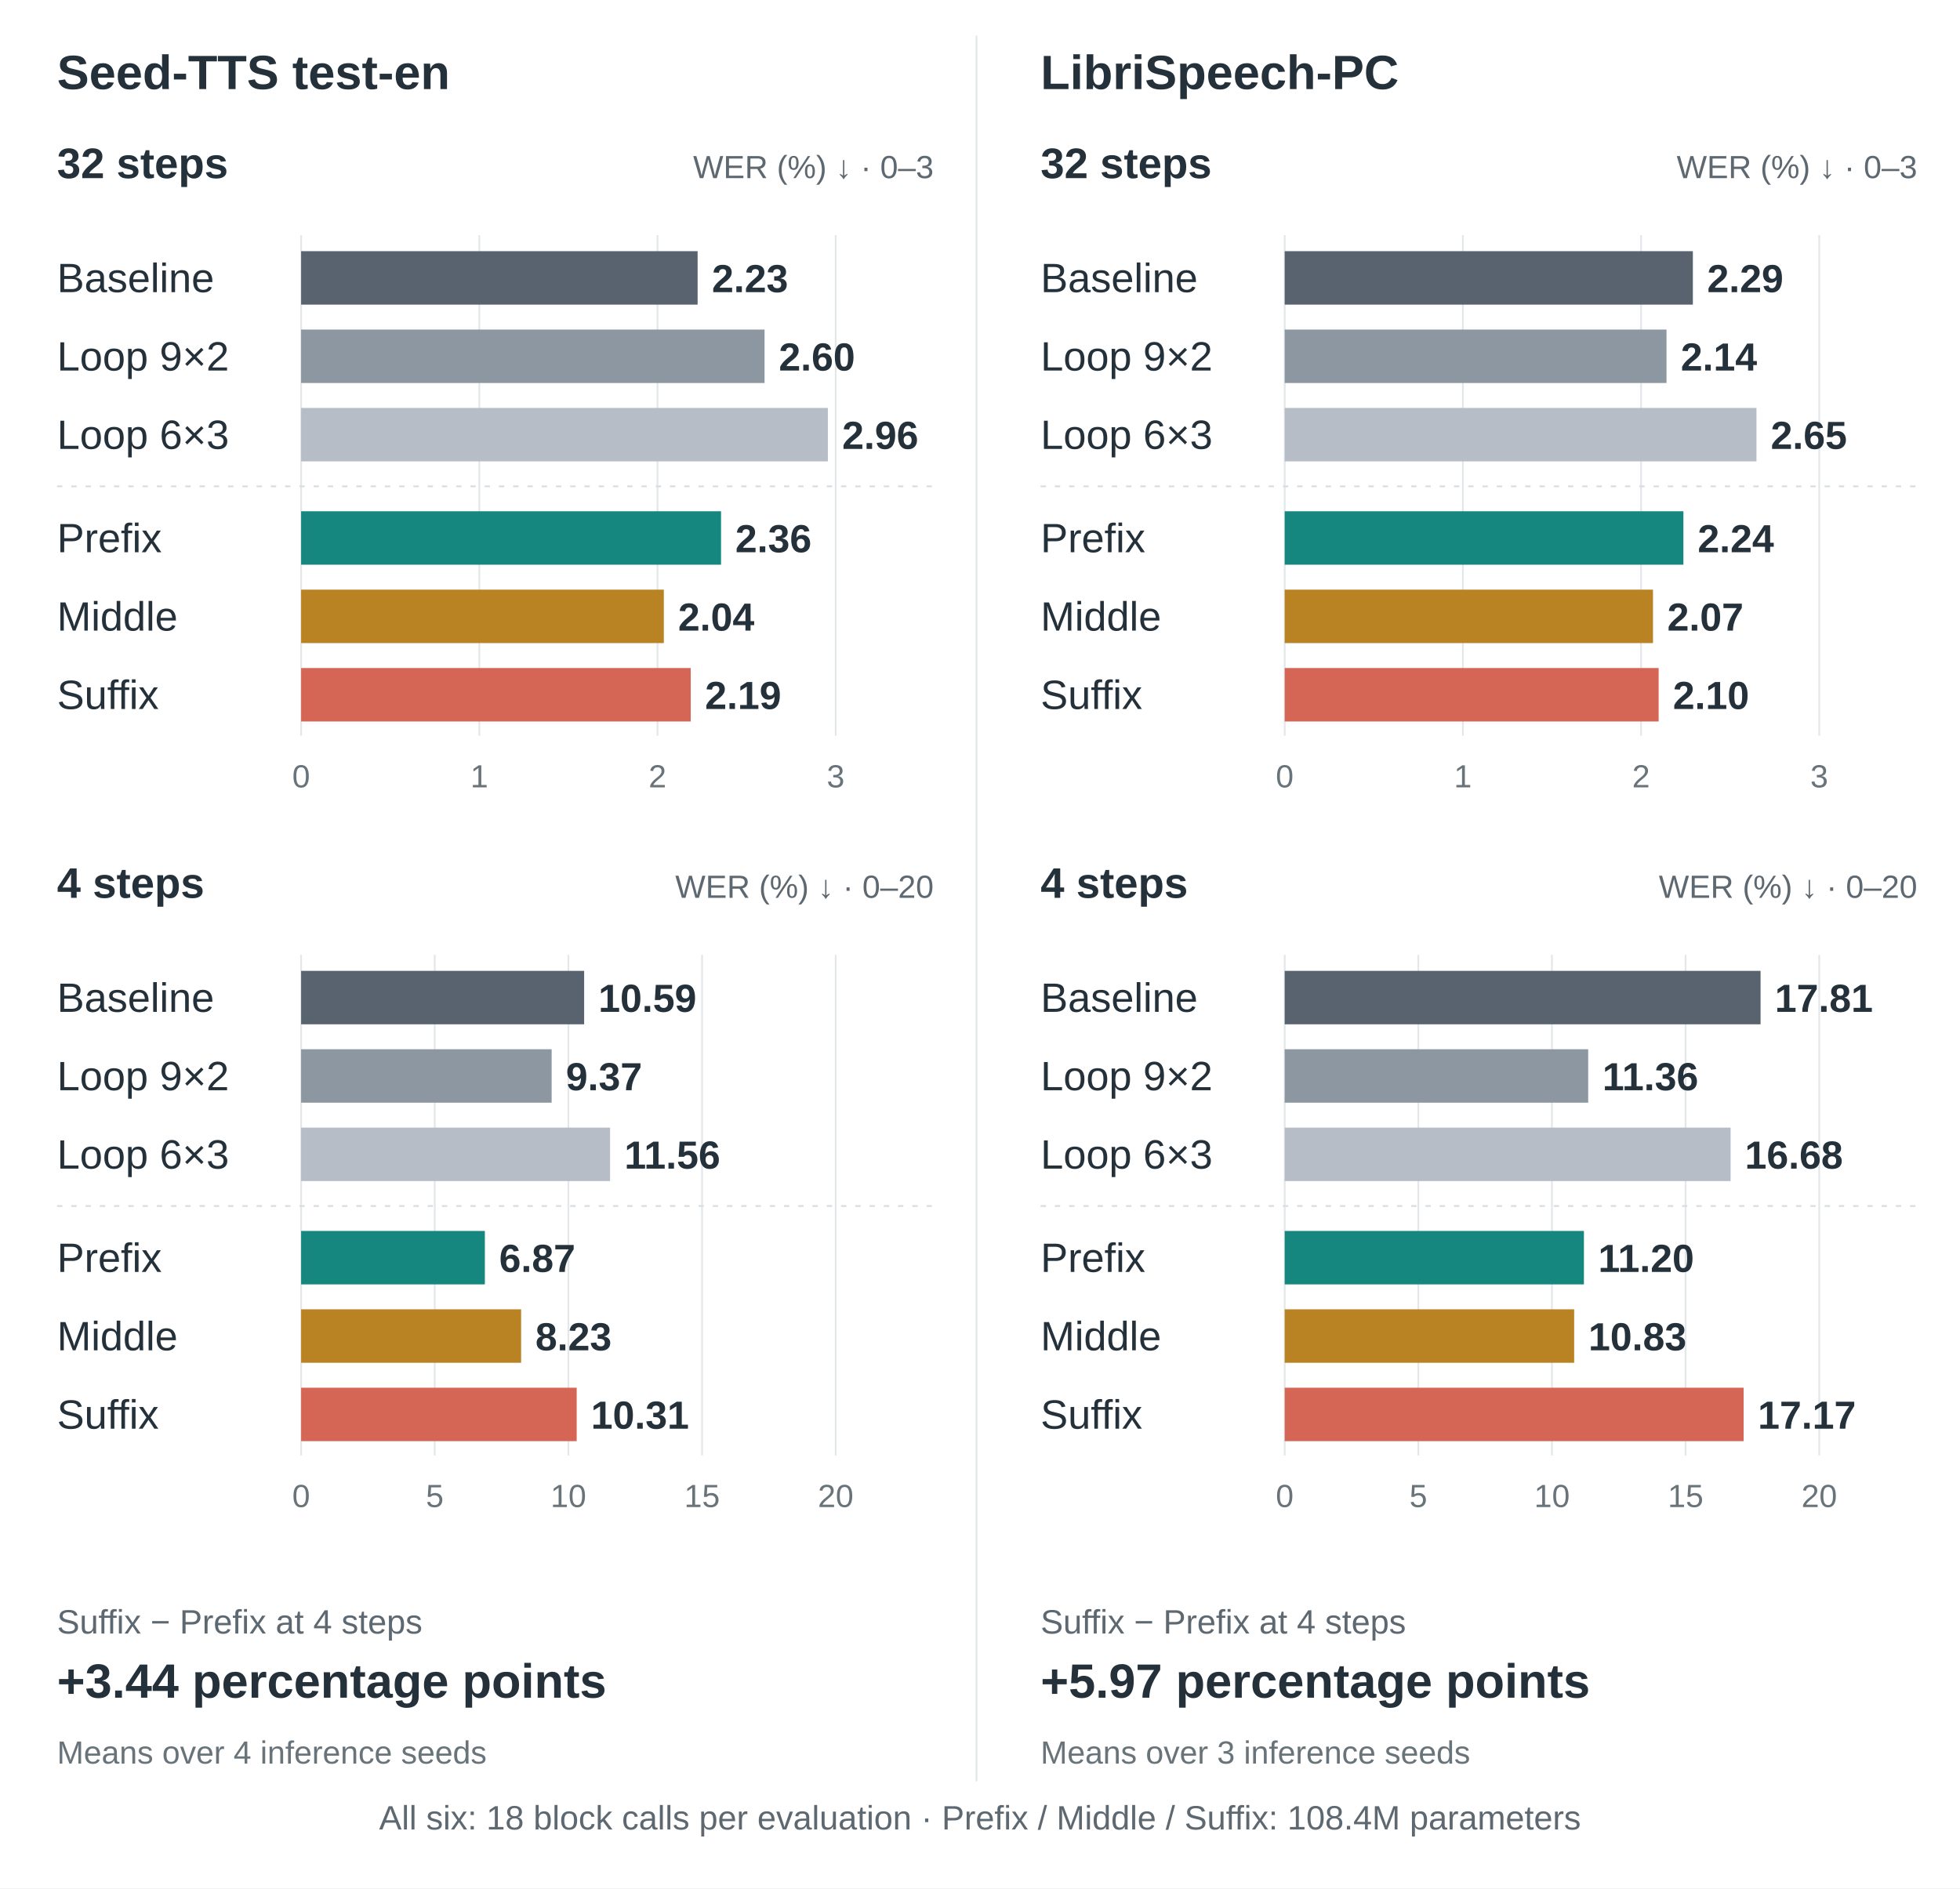
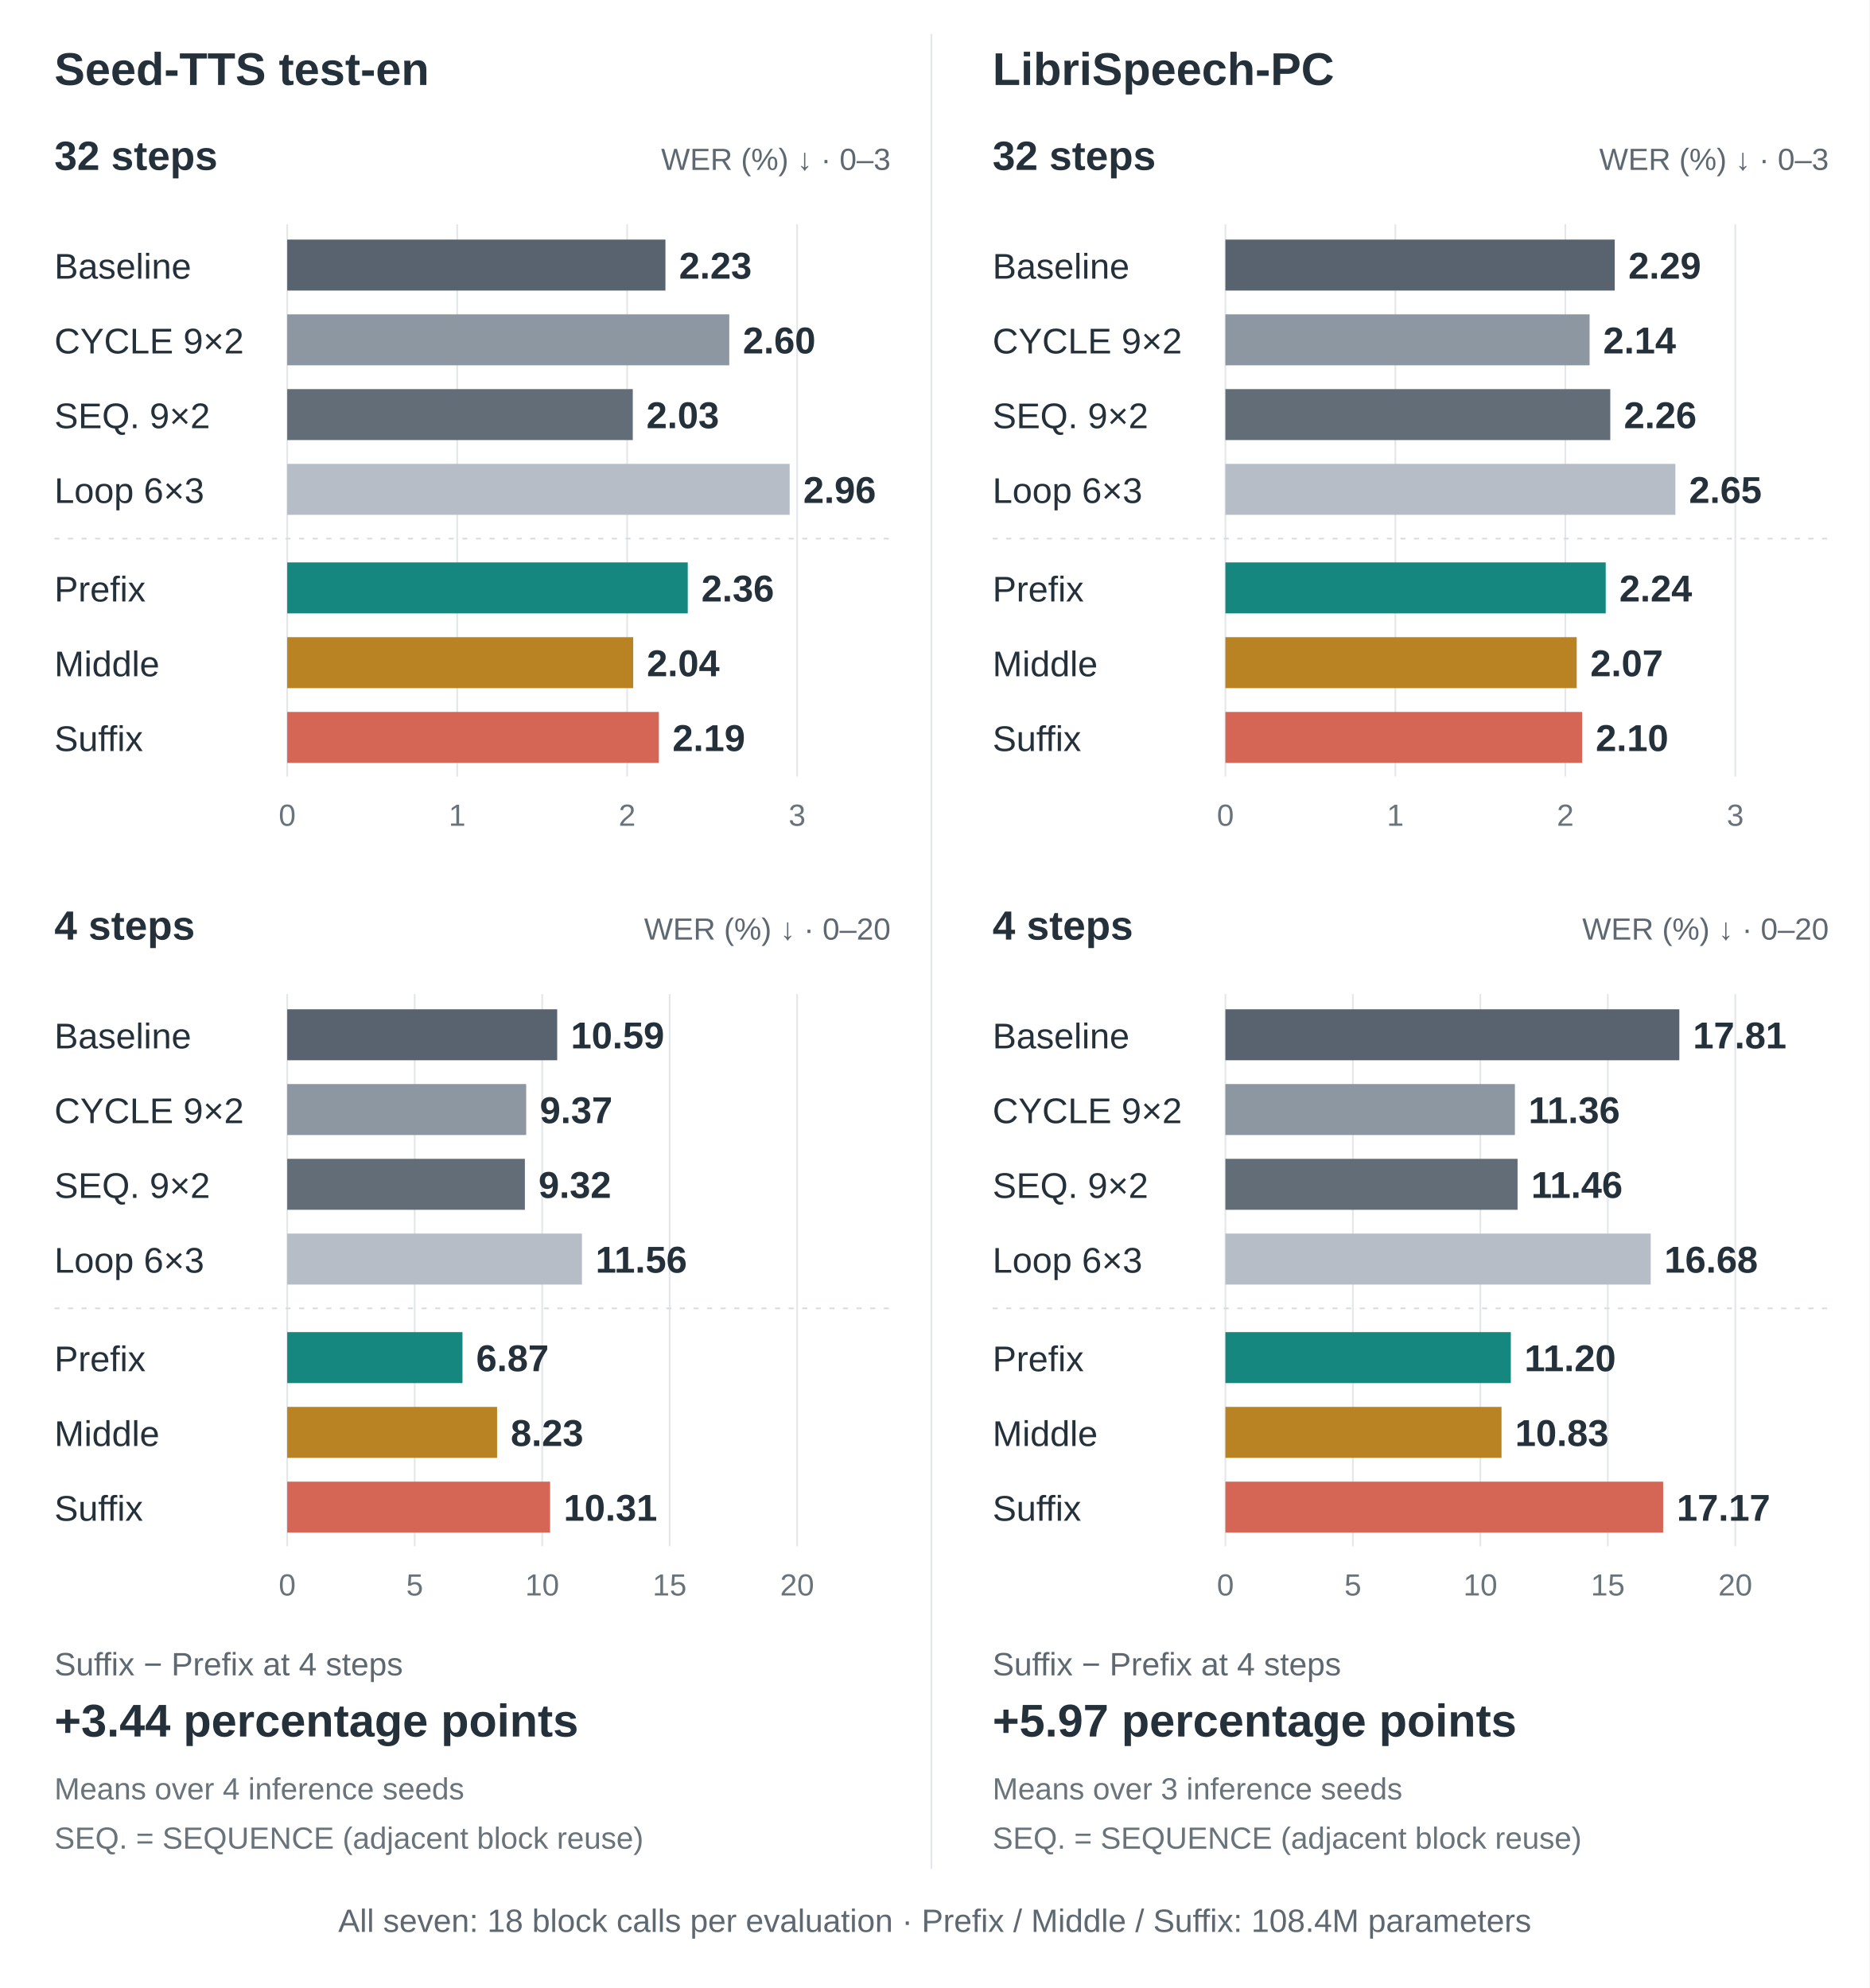
- <svg xmlns="http://www.w3.org/2000/svg" width="1100" height="1060" viewBox="0 0 1100 1060" role="img" aria-labelledby="title desc">
+ <svg xmlns="http://www.w3.org/2000/svg" width="1100" height="1170" viewBox="0 0 1100 1170" role="img" aria-labelledby="title desc">
  <style>text {font-family: Arial, Helvetica, sans-serif; font-variant-numeric: tabular-nums;}</style>
-   <rect width="1100" height="1060" fill="white" />
+   <rect width="1100" height="1170" fill="white" />
  <g transform="translate(24,18)">
    <text x="8" y="32" font-size="27" font-weight="650" fill="#24313a" text-anchor="start">Seed-TTS test-en</text>
    <text x="8" y="82" font-size="24" font-weight="650" fill="#24313a" text-anchor="start">32 steps</text>
    <text x="500" y="82" font-size="18" font-weight="400" fill="#5e6871" text-anchor="end">WER (%) ↓ · 0–3</text>
-     <line x1="145.000" x2="145.000" y1="114" y2="395" stroke="#e3e7e9" stroke-width="1" />
-     <text x="145.0" y="424" font-size="18" font-weight="400" fill="#69737a" text-anchor="middle">0</text>
-     <line x1="245.000" x2="245.000" y1="114" y2="395" stroke="#e3e7e9" stroke-width="1" />
-     <text x="245.0" y="424" font-size="18" font-weight="400" fill="#69737a" text-anchor="middle">1</text>
-     <line x1="345.000" x2="345.000" y1="114" y2="395" stroke="#e3e7e9" stroke-width="1" />
-     <text x="345.0" y="424" font-size="18" font-weight="400" fill="#69737a" text-anchor="middle">2</text>
-     <line x1="445.000" x2="445.000" y1="114" y2="395" stroke="#e3e7e9" stroke-width="1" />
-     <text x="445.0" y="424" font-size="18" font-weight="400" fill="#69737a" text-anchor="middle">3</text>
+     <line x1="145.000" x2="145.000" y1="114" y2="439" stroke="#e3e7e9" stroke-width="1" />
+     <text x="145.0" y="468" font-size="18" font-weight="400" fill="#69737a" text-anchor="middle">0</text>
+     <line x1="245.000" x2="245.000" y1="114" y2="439" stroke="#e3e7e9" stroke-width="1" />
+     <text x="245.0" y="468" font-size="18" font-weight="400" fill="#69737a" text-anchor="middle">1</text>
+     <line x1="345.000" x2="345.000" y1="114" y2="439" stroke="#e3e7e9" stroke-width="1" />
+     <text x="345.0" y="468" font-size="18" font-weight="400" fill="#69737a" text-anchor="middle">2</text>
+     <line x1="445.000" x2="445.000" y1="114" y2="439" stroke="#e3e7e9" stroke-width="1" />
+     <text x="445.0" y="468" font-size="18" font-weight="400" fill="#69737a" text-anchor="middle">3</text>
    <g data-dataset="seedtts" data-steps="32" data-model="baseline" data-metric="wer">
-       <text x="8" y="146" font-size="23" font-weight="400" fill="#24313a" text-anchor="start">Baseline</text>
+       <text x="8" y="146" font-size="21" font-weight="400" fill="#24313a" text-anchor="start">Baseline</text>
      <rect x="145" y="123" width="222.522" height="30" fill="#59636f" />
      <text x="375.522" y="146" font-size="22" font-weight="600" fill="#24313a" text-anchor="start">2.23</text>
    </g>
    <g data-dataset="seedtts" data-steps="32" data-model="full2" data-metric="wer">
-       <text x="8" y="190" font-size="23" font-weight="400" fill="#24313a" text-anchor="start">Loop 9×2</text>
+       <text x="8" y="190" font-size="21" font-weight="400" fill="#24313a" text-anchor="start">CYCLE 9×2</text>
      <rect x="145" y="167" width="260.085" height="30" fill="#8d97a1" />
      <text x="413.085" y="190" font-size="22" font-weight="600" fill="#24313a" text-anchor="start">2.60</text>
    </g>
+     <g data-dataset="seedtts" data-steps="32" data-model="sequence" data-metric="wer">
+       <text x="8" y="234" font-size="21" font-weight="400" fill="#24313a" text-anchor="start">SEQ. 9×2</text>
+       <rect x="145" y="211" width="203.316" height="30" fill="#636d77" />
+       <text x="356.316" y="234" font-size="22" font-weight="600" fill="#24313a" text-anchor="start">2.03</text>
+     </g>
    <g data-dataset="seedtts" data-steps="32" data-model="full3" data-metric="wer">
-       <text x="8" y="234" font-size="23" font-weight="400" fill="#24313a" text-anchor="start">Loop 6×3</text>
-       <rect x="145" y="211" width="295.618" height="30" fill="#b6bdc6" />
-       <text x="448.618" y="234" font-size="22" font-weight="600" fill="#24313a" text-anchor="start">2.96</text>
+       <text x="8" y="278" font-size="21" font-weight="400" fill="#24313a" text-anchor="start">Loop 6×3</text>
+       <rect x="145" y="255" width="295.618" height="30" fill="#b6bdc6" />
+       <text x="448.618" y="278" font-size="22" font-weight="600" fill="#24313a" text-anchor="start">2.96</text>
    </g>
    <g data-dataset="seedtts" data-steps="32" data-model="prefix" data-metric="wer">
-       <text x="8" y="292" font-size="23" font-weight="400" fill="#24313a" text-anchor="start">Prefix</text>
-       <rect x="145" y="269" width="235.659" height="30" fill="#15877f" />
-       <text x="388.659" y="292" font-size="22" font-weight="600" fill="#24313a" text-anchor="start">2.36</text>
+       <text x="8" y="336" font-size="21" font-weight="400" fill="#24313a" text-anchor="start">Prefix</text>
+       <rect x="145" y="313" width="235.659" height="30" fill="#15877f" />
+       <text x="388.659" y="336" font-size="22" font-weight="600" fill="#24313a" text-anchor="start">2.36</text>
    </g>
    <g data-dataset="seedtts" data-steps="32" data-model="middle" data-metric="wer">
-       <text x="8" y="336" font-size="23" font-weight="400" fill="#24313a" text-anchor="start">Middle</text>
-       <rect x="145" y="313" width="203.560" height="30" fill="#b98223" />
-       <text x="356.56" y="336" font-size="22" font-weight="600" fill="#24313a" text-anchor="start">2.04</text>
+       <text x="8" y="380" font-size="21" font-weight="400" fill="#24313a" text-anchor="start">Middle</text>
+       <rect x="145" y="357" width="203.560" height="30" fill="#b98223" />
+       <text x="356.56" y="380" font-size="22" font-weight="600" fill="#24313a" text-anchor="start">2.04</text>
    </g>
    <g data-dataset="seedtts" data-steps="32" data-model="suffix" data-metric="wer">
-       <text x="8" y="380" font-size="23" font-weight="400" fill="#24313a" text-anchor="start">Suffix</text>
-       <rect x="145" y="357" width="218.656" height="30" fill="#d56655" />
-       <text x="371.656" y="380" font-size="22" font-weight="600" fill="#24313a" text-anchor="start">2.19</text>
-     </g>
-     <line x1="8" x2="500" y1="255" y2="255" stroke="#d7dde1" stroke-width="1" stroke-dasharray="3 5" />
-     <text x="8" y="486" font-size="24" font-weight="650" fill="#24313a" text-anchor="start">4 steps</text>
-     <text x="500" y="486" font-size="18" font-weight="400" fill="#5e6871" text-anchor="end">WER (%) ↓ · 0–20</text>
-     <line x1="145.000" x2="145.000" y1="518" y2="799" stroke="#e3e7e9" stroke-width="1" />
-     <text x="145.0" y="828" font-size="18" font-weight="400" fill="#69737a" text-anchor="middle">0</text>
-     <line x1="220.000" x2="220.000" y1="518" y2="799" stroke="#e3e7e9" stroke-width="1" />
-     <text x="220.0" y="828" font-size="18" font-weight="400" fill="#69737a" text-anchor="middle">5</text>
-     <line x1="295.000" x2="295.000" y1="518" y2="799" stroke="#e3e7e9" stroke-width="1" />
-     <text x="295.0" y="828" font-size="18" font-weight="400" fill="#69737a" text-anchor="middle">10</text>
-     <line x1="370.000" x2="370.000" y1="518" y2="799" stroke="#e3e7e9" stroke-width="1" />
-     <text x="370.0" y="828" font-size="18" font-weight="400" fill="#69737a" text-anchor="middle">15</text>
-     <line x1="445.000" x2="445.000" y1="518" y2="799" stroke="#e3e7e9" stroke-width="1" />
-     <text x="445.0" y="828" font-size="18" font-weight="400" fill="#69737a" text-anchor="middle">20</text>
+       <text x="8" y="424" font-size="21" font-weight="400" fill="#24313a" text-anchor="start">Suffix</text>
+       <rect x="145" y="401" width="218.656" height="30" fill="#d56655" />
+       <text x="371.656" y="424" font-size="22" font-weight="600" fill="#24313a" text-anchor="start">2.19</text>
+     </g>
+     <line x1="8" x2="500" y1="299" y2="299" stroke="#d7dde1" stroke-width="1" stroke-dasharray="3 5" />
+     <text x="8" y="535" font-size="24" font-weight="650" fill="#24313a" text-anchor="start">4 steps</text>
+     <text x="500" y="535" font-size="18" font-weight="400" fill="#5e6871" text-anchor="end">WER (%) ↓ · 0–20</text>
+     <line x1="145.000" x2="145.000" y1="567" y2="892" stroke="#e3e7e9" stroke-width="1" />
+     <text x="145.0" y="921" font-size="18" font-weight="400" fill="#69737a" text-anchor="middle">0</text>
+     <line x1="220.000" x2="220.000" y1="567" y2="892" stroke="#e3e7e9" stroke-width="1" />
+     <text x="220.0" y="921" font-size="18" font-weight="400" fill="#69737a" text-anchor="middle">5</text>
+     <line x1="295.000" x2="295.000" y1="567" y2="892" stroke="#e3e7e9" stroke-width="1" />
+     <text x="295.0" y="921" font-size="18" font-weight="400" fill="#69737a" text-anchor="middle">10</text>
+     <line x1="370.000" x2="370.000" y1="567" y2="892" stroke="#e3e7e9" stroke-width="1" />
+     <text x="370.0" y="921" font-size="18" font-weight="400" fill="#69737a" text-anchor="middle">15</text>
+     <line x1="445.000" x2="445.000" y1="567" y2="892" stroke="#e3e7e9" stroke-width="1" />
+     <text x="445.0" y="921" font-size="18" font-weight="400" fill="#69737a" text-anchor="middle">20</text>
    <g data-dataset="seedtts" data-steps="4" data-model="baseline" data-metric="wer">
-       <text x="8" y="550" font-size="23" font-weight="400" fill="#24313a" text-anchor="start">Baseline</text>
-       <rect x="145" y="527" width="158.833" height="30" fill="#59636f" />
-       <text x="311.833" y="550" font-size="22" font-weight="600" fill="#24313a" text-anchor="start">10.59</text>
+       <text x="8" y="599" font-size="21" font-weight="400" fill="#24313a" text-anchor="start">Baseline</text>
+       <rect x="145" y="576" width="158.833" height="30" fill="#59636f" />
+       <text x="311.833" y="599" font-size="22" font-weight="600" fill="#24313a" text-anchor="start">10.59</text>
    </g>
    <g data-dataset="seedtts" data-steps="4" data-model="full2" data-metric="wer">
-       <text x="8" y="594" font-size="23" font-weight="400" fill="#24313a" text-anchor="start">Loop 9×2</text>
-       <rect x="145" y="571" width="140.597" height="30" fill="#8d97a1" />
-       <text x="293.597" y="594" font-size="22" font-weight="600" fill="#24313a" text-anchor="start">9.37</text>
+       <text x="8" y="643" font-size="21" font-weight="400" fill="#24313a" text-anchor="start">CYCLE 9×2</text>
+       <rect x="145" y="620" width="140.597" height="30" fill="#8d97a1" />
+       <text x="293.597" y="643" font-size="22" font-weight="600" fill="#24313a" text-anchor="start">9.37</text>
+     </g>
+     <g data-dataset="seedtts" data-steps="4" data-model="sequence" data-metric="wer">
+       <text x="8" y="687" font-size="21" font-weight="400" fill="#24313a" text-anchor="start">SEQ. 9×2</text>
+       <rect x="145" y="664" width="139.824" height="30" fill="#636d77" />
+       <text x="292.824" y="687" font-size="22" font-weight="600" fill="#24313a" text-anchor="start">9.32</text>
    </g>
    <g data-dataset="seedtts" data-steps="4" data-model="full3" data-metric="wer">
-       <text x="8" y="638" font-size="23" font-weight="400" fill="#24313a" text-anchor="start">Loop 6×3</text>
-       <rect x="145" y="615" width="173.401" height="30" fill="#b6bdc6" />
-       <text x="326.401" y="638" font-size="22" font-weight="600" fill="#24313a" text-anchor="start">11.56</text>
+       <text x="8" y="731" font-size="21" font-weight="400" fill="#24313a" text-anchor="start">Loop 6×3</text>
+       <rect x="145" y="708" width="173.401" height="30" fill="#b6bdc6" />
+       <text x="326.401" y="731" font-size="22" font-weight="600" fill="#24313a" text-anchor="start">11.56</text>
    </g>
    <g data-dataset="seedtts" data-steps="4" data-model="prefix" data-metric="wer">
-       <text x="8" y="696" font-size="23" font-weight="400" fill="#24313a" text-anchor="start">Prefix</text>
-       <rect x="145" y="673" width="103.116" height="30" fill="#15877f" />
-       <text x="256.116" y="696" font-size="22" font-weight="600" fill="#24313a" text-anchor="start">6.87</text>
+       <text x="8" y="789" font-size="21" font-weight="400" fill="#24313a" text-anchor="start">Prefix</text>
+       <rect x="145" y="766" width="103.116" height="30" fill="#15877f" />
+       <text x="256.116" y="789" font-size="22" font-weight="600" fill="#24313a" text-anchor="start">6.87</text>
    </g>
    <g data-dataset="seedtts" data-steps="4" data-model="middle" data-metric="wer">
-       <text x="8" y="740" font-size="23" font-weight="400" fill="#24313a" text-anchor="start">Middle</text>
-       <rect x="145" y="717" width="123.466" height="30" fill="#b98223" />
-       <text x="276.466" y="740" font-size="22" font-weight="600" fill="#24313a" text-anchor="start">8.23</text>
+       <text x="8" y="833" font-size="21" font-weight="400" fill="#24313a" text-anchor="start">Middle</text>
+       <rect x="145" y="810" width="123.466" height="30" fill="#b98223" />
+       <text x="276.466" y="833" font-size="22" font-weight="600" fill="#24313a" text-anchor="start">8.23</text>
    </g>
    <g data-dataset="seedtts" data-steps="4" data-model="suffix" data-metric="wer">
-       <text x="8" y="784" font-size="23" font-weight="400" fill="#24313a" text-anchor="start">Suffix</text>
-       <rect x="145" y="761" width="154.654" height="30" fill="#d56655" />
-       <text x="307.654" y="784" font-size="22" font-weight="600" fill="#24313a" text-anchor="start">10.31</text>
-     </g>
-     <line x1="8" x2="500" y1="659" y2="659" stroke="#d7dde1" stroke-width="1" stroke-dasharray="3 5" />
-     <text x="8" y="899" font-size="19" font-weight="400" fill="#5e6871" text-anchor="start">Suffix − Prefix at 4 steps</text>
-     <text x="8" y="935" font-size="27" font-weight="650" fill="#24313a" text-anchor="start">+3.44 percentage points</text>
-     <text x="8" y="972" font-size="18" font-weight="400" fill="#69737a" text-anchor="start">Means over 4 inference seeds</text>
+       <text x="8" y="877" font-size="21" font-weight="400" fill="#24313a" text-anchor="start">Suffix</text>
+       <rect x="145" y="854" width="154.654" height="30" fill="#d56655" />
+       <text x="307.654" y="877" font-size="22" font-weight="600" fill="#24313a" text-anchor="start">10.31</text>
+     </g>
+     <line x1="8" x2="500" y1="752" y2="752" stroke="#d7dde1" stroke-width="1" stroke-dasharray="3 5" />
+     <text x="8" y="968" font-size="19" font-weight="400" fill="#5e6871" text-anchor="start">Suffix − Prefix at 4 steps</text>
+     <text x="8" y="1004" font-size="27" font-weight="650" fill="#24313a" text-anchor="start">+3.44 percentage points</text>
+     <text x="8" y="1041" font-size="18" font-weight="400" fill="#69737a" text-anchor="start">Means over 4 inference seeds</text>
+     <text x="8" y="1070" font-size="18" font-weight="400" fill="#69737a" text-anchor="start">SEQ. = SEQUENCE (adjacent block reuse)</text>
  </g>
  <g transform="translate(576,18)">
    <text x="8" y="32" font-size="27" font-weight="650" fill="#24313a" text-anchor="start">LibriSpeech-PC</text>
    <text x="8" y="82" font-size="24" font-weight="650" fill="#24313a" text-anchor="start">32 steps</text>
    <text x="500" y="82" font-size="18" font-weight="400" fill="#5e6871" text-anchor="end">WER (%) ↓ · 0–3</text>
-     <line x1="145.000" x2="145.000" y1="114" y2="395" stroke="#e3e7e9" stroke-width="1" />
-     <text x="145.0" y="424" font-size="18" font-weight="400" fill="#69737a" text-anchor="middle">0</text>
-     <line x1="245.000" x2="245.000" y1="114" y2="395" stroke="#e3e7e9" stroke-width="1" />
-     <text x="245.0" y="424" font-size="18" font-weight="400" fill="#69737a" text-anchor="middle">1</text>
-     <line x1="345.000" x2="345.000" y1="114" y2="395" stroke="#e3e7e9" stroke-width="1" />
-     <text x="345.0" y="424" font-size="18" font-weight="400" fill="#69737a" text-anchor="middle">2</text>
-     <line x1="445.000" x2="445.000" y1="114" y2="395" stroke="#e3e7e9" stroke-width="1" />
-     <text x="445.0" y="424" font-size="18" font-weight="400" fill="#69737a" text-anchor="middle">3</text>
+     <line x1="145.000" x2="145.000" y1="114" y2="439" stroke="#e3e7e9" stroke-width="1" />
+     <text x="145.0" y="468" font-size="18" font-weight="400" fill="#69737a" text-anchor="middle">0</text>
+     <line x1="245.000" x2="245.000" y1="114" y2="439" stroke="#e3e7e9" stroke-width="1" />
+     <text x="245.0" y="468" font-size="18" font-weight="400" fill="#69737a" text-anchor="middle">1</text>
+     <line x1="345.000" x2="345.000" y1="114" y2="439" stroke="#e3e7e9" stroke-width="1" />
+     <text x="345.0" y="468" font-size="18" font-weight="400" fill="#69737a" text-anchor="middle">2</text>
+     <line x1="445.000" x2="445.000" y1="114" y2="439" stroke="#e3e7e9" stroke-width="1" />
+     <text x="445.0" y="468" font-size="18" font-weight="400" fill="#69737a" text-anchor="middle">3</text>
    <g data-dataset="lspc" data-steps="32" data-model="baseline" data-metric="wer">
-       <text x="8" y="146" font-size="23" font-weight="400" fill="#24313a" text-anchor="start">Baseline</text>
+       <text x="8" y="146" font-size="21" font-weight="400" fill="#24313a" text-anchor="start">Baseline</text>
      <rect x="145" y="123" width="229.079" height="30" fill="#59636f" />
      <text x="382.079" y="146" font-size="22" font-weight="600" fill="#24313a" text-anchor="start">2.29</text>
    </g>
    <g data-dataset="lspc" data-steps="32" data-model="full2" data-metric="wer">
-       <text x="8" y="190" font-size="23" font-weight="400" fill="#24313a" text-anchor="start">Loop 9×2</text>
+       <text x="8" y="190" font-size="21" font-weight="400" fill="#24313a" text-anchor="start">CYCLE 9×2</text>
      <rect x="145" y="167" width="214.283" height="30" fill="#8d97a1" />
      <text x="367.283" y="190" font-size="22" font-weight="600" fill="#24313a" text-anchor="start">2.14</text>
    </g>
+     <g data-dataset="lspc" data-steps="32" data-model="sequence" data-metric="wer">
+       <text x="8" y="234" font-size="21" font-weight="400" fill="#24313a" text-anchor="start">SEQ. 9×2</text>
+       <rect x="145" y="211" width="226.455" height="30" fill="#636d77" />
+       <text x="379.455" y="234" font-size="22" font-weight="600" fill="#24313a" text-anchor="start">2.26</text>
+     </g>
    <g data-dataset="lspc" data-steps="32" data-model="full3" data-metric="wer">
-       <text x="8" y="234" font-size="23" font-weight="400" fill="#24313a" text-anchor="start">Loop 6×3</text>
-       <rect x="145" y="211" width="264.766" height="30" fill="#b6bdc6" />
-       <text x="417.766" y="234" font-size="22" font-weight="600" fill="#24313a" text-anchor="start">2.65</text>
+       <text x="8" y="278" font-size="21" font-weight="400" fill="#24313a" text-anchor="start">Loop 6×3</text>
+       <rect x="145" y="255" width="264.766" height="30" fill="#b6bdc6" />
+       <text x="417.766" y="278" font-size="22" font-weight="600" fill="#24313a" text-anchor="start">2.65</text>
    </g>
    <g data-dataset="lspc" data-steps="32" data-model="prefix" data-metric="wer">
-       <text x="8" y="292" font-size="23" font-weight="400" fill="#24313a" text-anchor="start">Prefix</text>
-       <rect x="145" y="269" width="223.767" height="30" fill="#15877f" />
-       <text x="376.767" y="292" font-size="22" font-weight="600" fill="#24313a" text-anchor="start">2.24</text>
+       <text x="8" y="336" font-size="21" font-weight="400" fill="#24313a" text-anchor="start">Prefix</text>
+       <rect x="145" y="313" width="223.767" height="30" fill="#15877f" />
+       <text x="376.767" y="336" font-size="22" font-weight="600" fill="#24313a" text-anchor="start">2.24</text>
    </g>
    <g data-dataset="lspc" data-steps="32" data-model="middle" data-metric="wer">
-       <text x="8" y="336" font-size="23" font-weight="400" fill="#24313a" text-anchor="start">Middle</text>
-       <rect x="145" y="313" width="206.700" height="30" fill="#b98223" />
-       <text x="359.7" y="336" font-size="22" font-weight="600" fill="#24313a" text-anchor="start">2.07</text>
+       <text x="8" y="380" font-size="21" font-weight="400" fill="#24313a" text-anchor="start">Middle</text>
+       <rect x="145" y="357" width="206.700" height="30" fill="#b98223" />
+       <text x="359.7" y="380" font-size="22" font-weight="600" fill="#24313a" text-anchor="start">2.07</text>
    </g>
    <g data-dataset="lspc" data-steps="32" data-model="suffix" data-metric="wer">
-       <text x="8" y="380" font-size="23" font-weight="400" fill="#24313a" text-anchor="start">Suffix</text>
-       <rect x="145" y="357" width="209.870" height="30" fill="#d56655" />
-       <text x="362.87" y="380" font-size="22" font-weight="600" fill="#24313a" text-anchor="start">2.10</text>
-     </g>
-     <line x1="8" x2="500" y1="255" y2="255" stroke="#d7dde1" stroke-width="1" stroke-dasharray="3 5" />
-     <text x="8" y="486" font-size="24" font-weight="650" fill="#24313a" text-anchor="start">4 steps</text>
-     <text x="500" y="486" font-size="18" font-weight="400" fill="#5e6871" text-anchor="end">WER (%) ↓ · 0–20</text>
-     <line x1="145.000" x2="145.000" y1="518" y2="799" stroke="#e3e7e9" stroke-width="1" />
-     <text x="145.0" y="828" font-size="18" font-weight="400" fill="#69737a" text-anchor="middle">0</text>
-     <line x1="220.000" x2="220.000" y1="518" y2="799" stroke="#e3e7e9" stroke-width="1" />
-     <text x="220.0" y="828" font-size="18" font-weight="400" fill="#69737a" text-anchor="middle">5</text>
-     <line x1="295.000" x2="295.000" y1="518" y2="799" stroke="#e3e7e9" stroke-width="1" />
-     <text x="295.0" y="828" font-size="18" font-weight="400" fill="#69737a" text-anchor="middle">10</text>
-     <line x1="370.000" x2="370.000" y1="518" y2="799" stroke="#e3e7e9" stroke-width="1" />
-     <text x="370.0" y="828" font-size="18" font-weight="400" fill="#69737a" text-anchor="middle">15</text>
-     <line x1="445.000" x2="445.000" y1="518" y2="799" stroke="#e3e7e9" stroke-width="1" />
-     <text x="445.0" y="828" font-size="18" font-weight="400" fill="#69737a" text-anchor="middle">20</text>
+       <text x="8" y="424" font-size="21" font-weight="400" fill="#24313a" text-anchor="start">Suffix</text>
+       <rect x="145" y="401" width="209.870" height="30" fill="#d56655" />
+       <text x="362.87" y="424" font-size="22" font-weight="600" fill="#24313a" text-anchor="start">2.10</text>
+     </g>
+     <line x1="8" x2="500" y1="299" y2="299" stroke="#d7dde1" stroke-width="1" stroke-dasharray="3 5" />
+     <text x="8" y="535" font-size="24" font-weight="650" fill="#24313a" text-anchor="start">4 steps</text>
+     <text x="500" y="535" font-size="18" font-weight="400" fill="#5e6871" text-anchor="end">WER (%) ↓ · 0–20</text>
+     <line x1="145.000" x2="145.000" y1="567" y2="892" stroke="#e3e7e9" stroke-width="1" />
+     <text x="145.0" y="921" font-size="18" font-weight="400" fill="#69737a" text-anchor="middle">0</text>
+     <line x1="220.000" x2="220.000" y1="567" y2="892" stroke="#e3e7e9" stroke-width="1" />
+     <text x="220.0" y="921" font-size="18" font-weight="400" fill="#69737a" text-anchor="middle">5</text>
+     <line x1="295.000" x2="295.000" y1="567" y2="892" stroke="#e3e7e9" stroke-width="1" />
+     <text x="295.0" y="921" font-size="18" font-weight="400" fill="#69737a" text-anchor="middle">10</text>
+     <line x1="370.000" x2="370.000" y1="567" y2="892" stroke="#e3e7e9" stroke-width="1" />
+     <text x="370.0" y="921" font-size="18" font-weight="400" fill="#69737a" text-anchor="middle">15</text>
+     <line x1="445.000" x2="445.000" y1="567" y2="892" stroke="#e3e7e9" stroke-width="1" />
+     <text x="445.0" y="921" font-size="18" font-weight="400" fill="#69737a" text-anchor="middle">20</text>
    <g data-dataset="lspc" data-steps="4" data-model="baseline" data-metric="wer">
-       <text x="8" y="550" font-size="23" font-weight="400" fill="#24313a" text-anchor="start">Baseline</text>
-       <rect x="145" y="527" width="267.077" height="30" fill="#59636f" />
-       <text x="420.077" y="550" font-size="22" font-weight="600" fill="#24313a" text-anchor="start">17.81</text>
+       <text x="8" y="599" font-size="21" font-weight="400" fill="#24313a" text-anchor="start">Baseline</text>
+       <rect x="145" y="576" width="267.077" height="30" fill="#59636f" />
+       <text x="420.077" y="599" font-size="22" font-weight="600" fill="#24313a" text-anchor="start">17.81</text>
    </g>
    <g data-dataset="lspc" data-steps="4" data-model="full2" data-metric="wer">
-       <text x="8" y="594" font-size="23" font-weight="400" fill="#24313a" text-anchor="start">Loop 9×2</text>
-       <rect x="145" y="571" width="170.330" height="30" fill="#8d97a1" />
-       <text x="323.33" y="594" font-size="22" font-weight="600" fill="#24313a" text-anchor="start">11.36</text>
+       <text x="8" y="643" font-size="21" font-weight="400" fill="#24313a" text-anchor="start">CYCLE 9×2</text>
+       <rect x="145" y="620" width="170.330" height="30" fill="#8d97a1" />
+       <text x="323.33" y="643" font-size="22" font-weight="600" fill="#24313a" text-anchor="start">11.36</text>
+     </g>
+     <g data-dataset="lspc" data-steps="4" data-model="sequence" data-metric="wer">
+       <text x="8" y="687" font-size="21" font-weight="400" fill="#24313a" text-anchor="start">SEQ. 9×2</text>
+       <rect x="145" y="664" width="171.904" height="30" fill="#636d77" />
+       <text x="324.904" y="687" font-size="22" font-weight="600" fill="#24313a" text-anchor="start">11.46</text>
    </g>
    <g data-dataset="lspc" data-steps="4" data-model="full3" data-metric="wer">
-       <text x="8" y="638" font-size="23" font-weight="400" fill="#24313a" text-anchor="start">Loop 6×3</text>
-       <rect x="145" y="615" width="250.250" height="30" fill="#b6bdc6" />
-       <text x="403.25" y="638" font-size="22" font-weight="600" fill="#24313a" text-anchor="start">16.68</text>
+       <text x="8" y="731" font-size="21" font-weight="400" fill="#24313a" text-anchor="start">Loop 6×3</text>
+       <rect x="145" y="708" width="250.250" height="30" fill="#b6bdc6" />
+       <text x="403.25" y="731" font-size="22" font-weight="600" fill="#24313a" text-anchor="start">16.68</text>
    </g>
    <g data-dataset="lspc" data-steps="4" data-model="prefix" data-metric="wer">
-       <text x="8" y="696" font-size="23" font-weight="400" fill="#24313a" text-anchor="start">Prefix</text>
-       <rect x="145" y="673" width="167.936" height="30" fill="#15877f" />
-       <text x="320.936" y="696" font-size="22" font-weight="600" fill="#24313a" text-anchor="start">11.20</text>
+       <text x="8" y="789" font-size="21" font-weight="400" fill="#24313a" text-anchor="start">Prefix</text>
+       <rect x="145" y="766" width="167.936" height="30" fill="#15877f" />
+       <text x="320.936" y="789" font-size="22" font-weight="600" fill="#24313a" text-anchor="start">11.20</text>
    </g>
    <g data-dataset="lspc" data-steps="4" data-model="middle" data-metric="wer">
-       <text x="8" y="740" font-size="23" font-weight="400" fill="#24313a" text-anchor="start">Middle</text>
-       <rect x="145" y="717" width="162.458" height="30" fill="#b98223" />
-       <text x="315.458" y="740" font-size="22" font-weight="600" fill="#24313a" text-anchor="start">10.83</text>
+       <text x="8" y="833" font-size="21" font-weight="400" fill="#24313a" text-anchor="start">Middle</text>
+       <rect x="145" y="810" width="162.458" height="30" fill="#b98223" />
+       <text x="315.458" y="833" font-size="22" font-weight="600" fill="#24313a" text-anchor="start">10.83</text>
    </g>
    <g data-dataset="lspc" data-steps="4" data-model="suffix" data-metric="wer">
-       <text x="8" y="784" font-size="23" font-weight="400" fill="#24313a" text-anchor="start">Suffix</text>
-       <rect x="145" y="761" width="257.559" height="30" fill="#d56655" />
-       <text x="410.559" y="784" font-size="22" font-weight="600" fill="#24313a" text-anchor="start">17.17</text>
-     </g>
-     <line x1="8" x2="500" y1="659" y2="659" stroke="#d7dde1" stroke-width="1" stroke-dasharray="3 5" />
-     <text x="8" y="899" font-size="19" font-weight="400" fill="#5e6871" text-anchor="start">Suffix − Prefix at 4 steps</text>
-     <text x="8" y="935" font-size="27" font-weight="650" fill="#24313a" text-anchor="start">+5.97 percentage points</text>
-     <text x="8" y="972" font-size="18" font-weight="400" fill="#69737a" text-anchor="start">Means over 3 inference seeds</text>
+       <text x="8" y="877" font-size="21" font-weight="400" fill="#24313a" text-anchor="start">Suffix</text>
+       <rect x="145" y="854" width="257.559" height="30" fill="#d56655" />
+       <text x="410.559" y="877" font-size="22" font-weight="600" fill="#24313a" text-anchor="start">17.17</text>
+     </g>
+     <line x1="8" x2="500" y1="752" y2="752" stroke="#d7dde1" stroke-width="1" stroke-dasharray="3 5" />
+     <text x="8" y="968" font-size="19" font-weight="400" fill="#5e6871" text-anchor="start">Suffix − Prefix at 4 steps</text>
+     <text x="8" y="1004" font-size="27" font-weight="650" fill="#24313a" text-anchor="start">+5.97 percentage points</text>
+     <text x="8" y="1041" font-size="18" font-weight="400" fill="#69737a" text-anchor="start">Means over 3 inference seeds</text>
+     <text x="8" y="1070" font-size="18" font-weight="400" fill="#69737a" text-anchor="start">SEQ. = SEQUENCE (adjacent block reuse)</text>
  </g>
-   <line x1="548" x2="548" y1="20" y2="1000" stroke="#e3e7e9" />
-   <text x="550" y="1027" font-size="19" font-weight="400" fill="#5e6871" text-anchor="middle">All six: 18 block calls per evaluation · Prefix / Middle / Suffix: 108.4M parameters</text>
+   <line x1="548" x2="548" y1="20" y2="1100" stroke="#e3e7e9" />
+   <text x="550" y="1137" font-size="19" font-weight="400" fill="#5e6871" text-anchor="middle">All seven: 18 block calls per evaluation · Prefix / Middle / Suffix: 108.4M parameters</text>
</svg>
